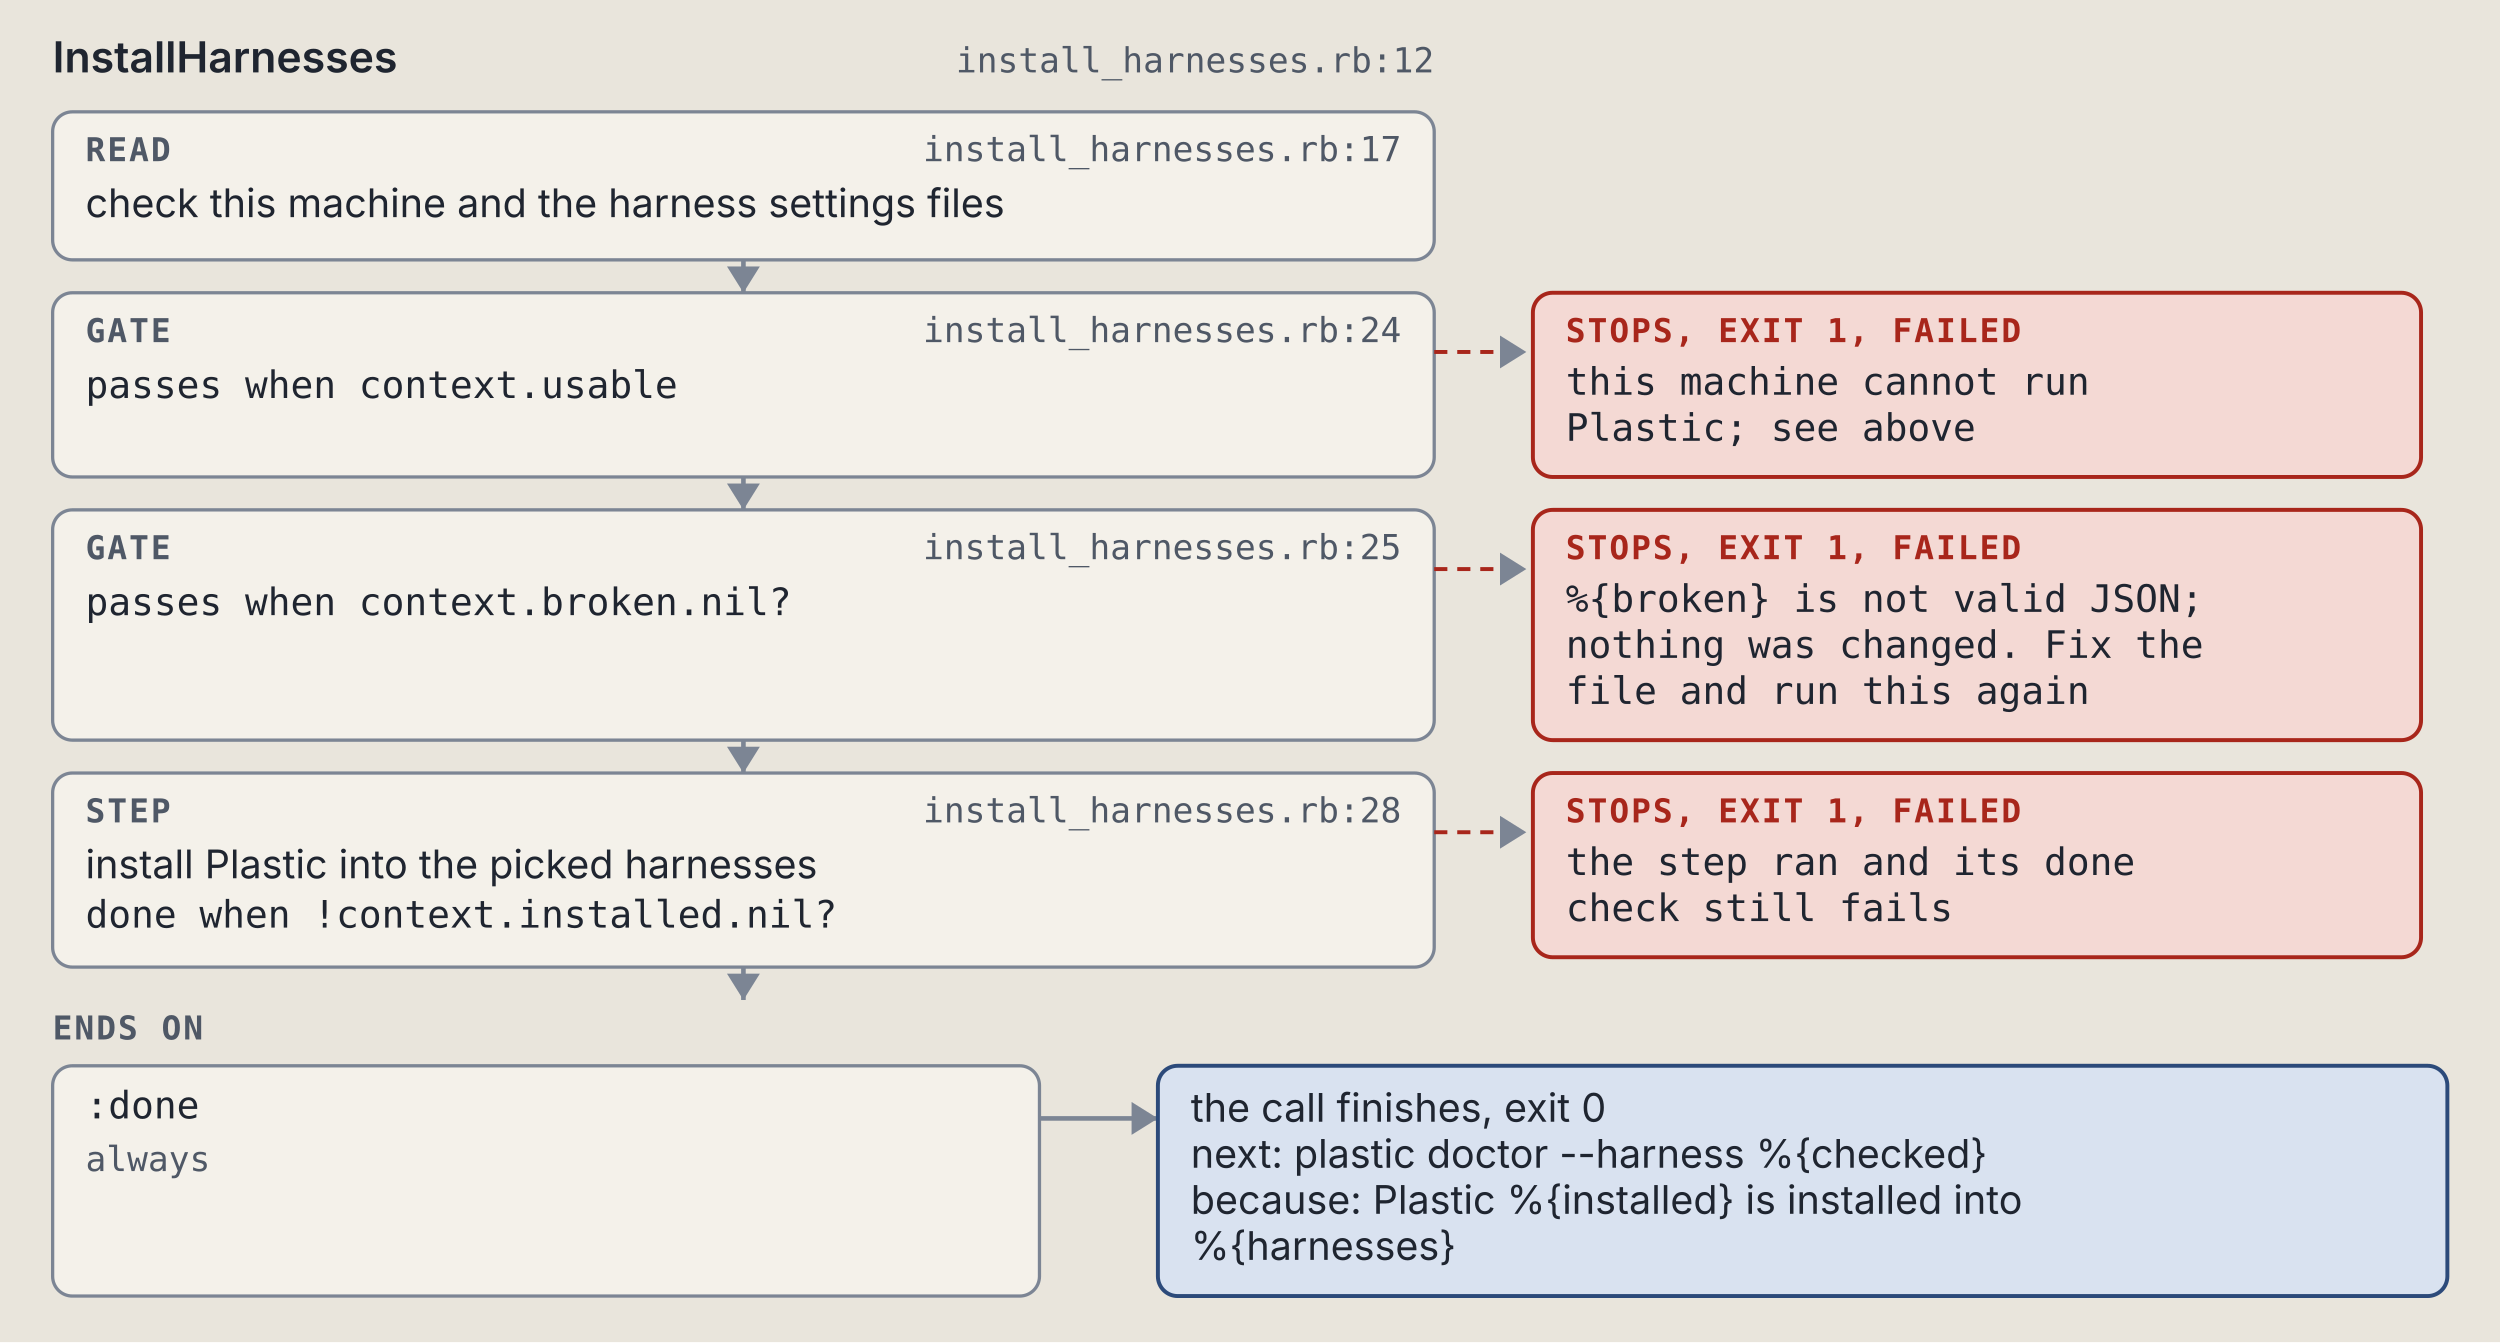
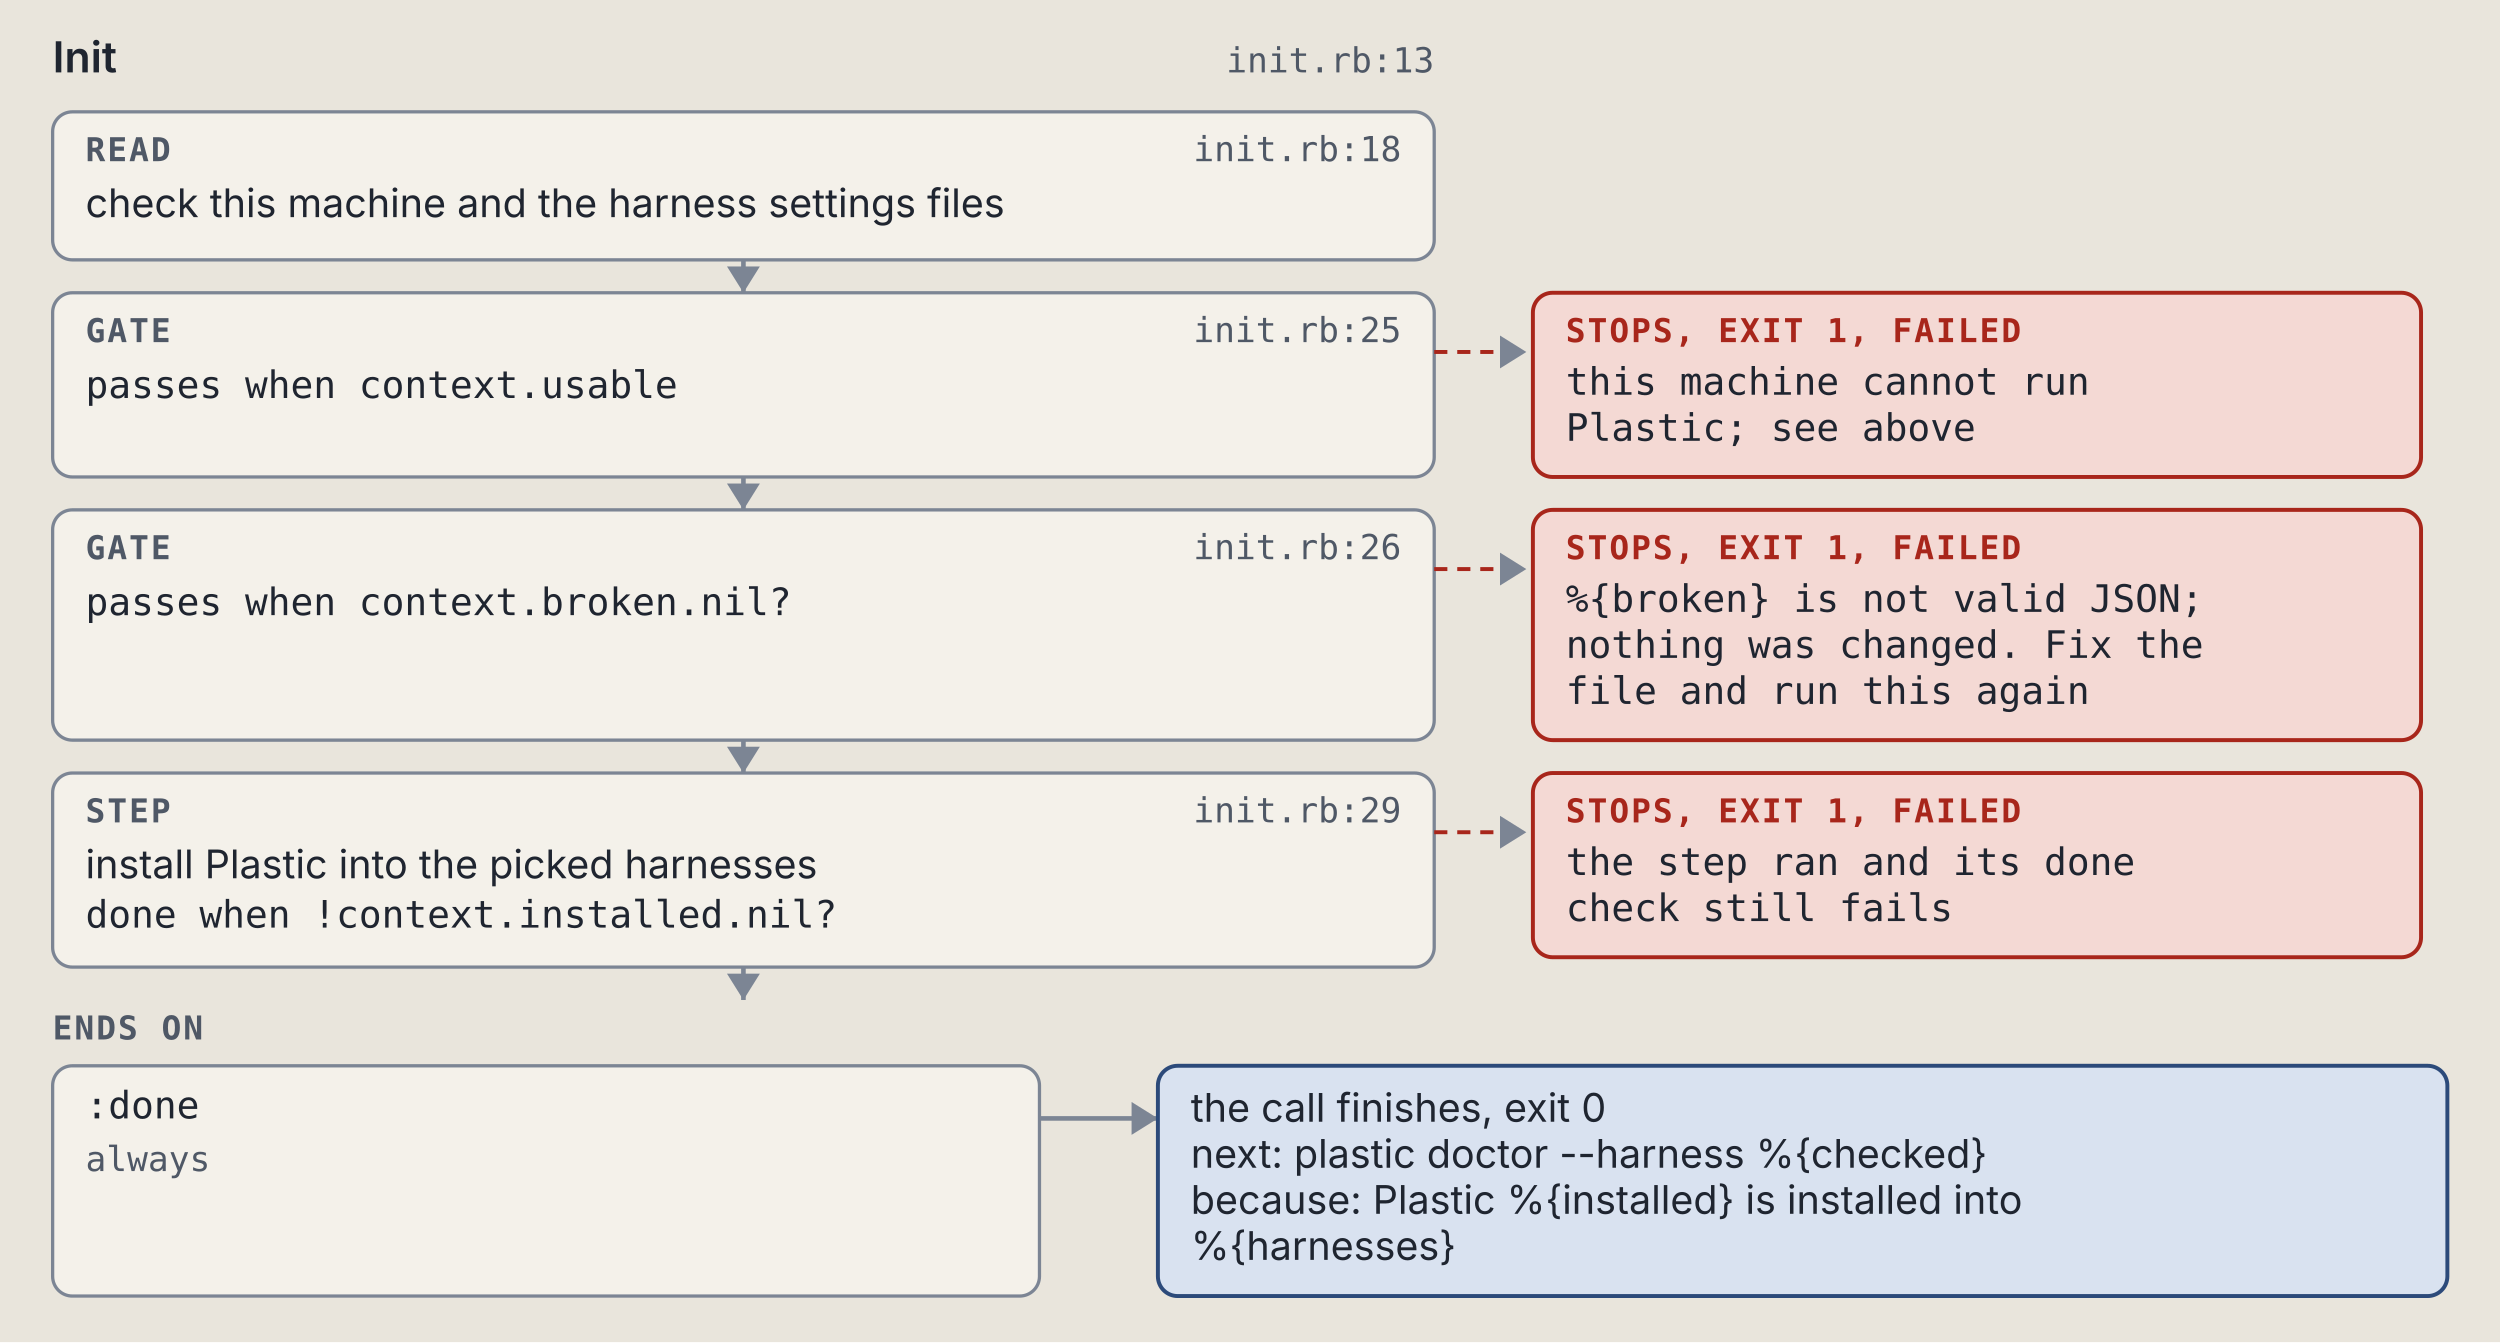
<svg xmlns="http://www.w3.org/2000/svg" viewBox="0 0 760 408" width="760" height="408" role="img" xml:space="preserve">
  <style>.ground { fill: #e9e5dc; }
.card { fill: #f4f1ea; stroke: #7c8594; stroke-width: 1; }
.lane-code { fill: #d5e8e3; stroke: #0d6b61; stroke-width: 1.5; }
.lane-agent { fill: #f1e2c7; stroke: #9a5508; stroke-width: 1.5; }
.stop-refusal { fill: #e4dcf5; stroke: #5b35b0; stroke-width: 1.2; }
.stop-failure { fill: #f4d9d4; stroke: #a8261b; stroke-width: 1.2; }
.end { fill: #d9e2f0; stroke: #2c4a7a; stroke-width: 1.2; }
.wire { fill: none; stroke: #7c8594; stroke-width: 1.4; }
.wire-read { fill: none; stroke: #7c8594; stroke-width: 1.4; stroke-dasharray: 5 3; }
.wire-refusal { fill: none; stroke: #5b35b0; stroke-width: 1.2; stroke-dasharray: 4 3; }
.wire-failure { fill: none; stroke: #a8261b; stroke-width: 1.2; stroke-dasharray: 4 3; }
.head { fill: #7c8594; }
.t { fill: #1f2530; font: 12px "IBM Plex Sans", system-ui, -apple-system, "Segoe UI", sans-serif; }
.tb { fill: #1f2530; font: 600 13px "IBM Plex Sans", system-ui, -apple-system, "Segoe UI", sans-serif; }
.tm { fill: #1f2530; font: 11.5px "IBM Plex Mono", ui-monospace, Menlo, Consolas, monospace; }
.tag { font: 600 10px "IBM Plex Mono", ui-monospace, Menlo, Consolas, monospace; letter-spacing: .06em; }
.tag-code { fill: #0d6b61; } .tag-agent { fill: #9a5508; } .tag-refusal { fill: #5b35b0; }
.tag-failure { fill: #a8261b; } .tag-end { fill: #2c4a7a; } .tag-muted { fill: #4f5866; }
.tm.tag-muted { font-size: 10.5px; }
.db { fill: #d9e2f0; stroke: #2c4a7a; stroke-width: 1.2; }
.codebox { fill: #f4f1ea; stroke: #7c8594; stroke-width: 1; }
.cx { fill: #1f2530; font: 12px "IBM Plex Mono", ui-monospace, Menlo, Consolas, monospace; white-space: pre; }
.cx-n { fill: #4f5866; font: 11px "IBM Plex Mono", ui-monospace, Menlo, Consolas, monospace; }
.cx-k { fill: #5b35b0; } .cx-s { fill: #9a5508; } .cx-y { fill: #0d6b61; }
.cx-w { fill: #2c4a7a; font-weight: 600; } .cx-t { fill: #a8261b; } .cx-c { fill: #4f5866; font-style: italic; }
.badge { fill: #2c4a7a; } .badge-t { fill: #e9e5dc; font: 600 11px "IBM Plex Mono", ui-monospace, Menlo, Consolas, monospace; }
.bracket { fill: none; stroke: #2c4a7a; stroke-width: 1.4; }
.term { fill: #16191e; stroke: #7c8594; stroke-width: 1; }
.term-t { fill: #e6e2d8; font: 12px "IBM Plex Mono", ui-monospace, Menlo, Consolas, monospace; }
.term-p { fill: #8fd18f; font: 12px "IBM Plex Mono", ui-monospace, Menlo, Consolas, monospace; }
.term-m { fill: #a3abb6; font: 12px "IBM Plex Mono", ui-monospace, Menlo, Consolas, monospace; }
.big { font: 700 36px "IBM Plex Mono", ui-monospace, Menlo, Consolas, monospace; }

@media (prefers-color-scheme: dark) {
.ground { fill: #171a1f; }
.card { fill: #20242b; stroke: #8a93a2; stroke-width: 1; }
.lane-code { fill: #173a36; stroke: #5cc4b4; stroke-width: 1.5; }
.lane-agent { fill: #3d2e17; stroke: #e5a95a; stroke-width: 1.5; }
.stop-refusal { fill: #2d2445; stroke: #b59cf2; stroke-width: 1.2; }
.stop-failure { fill: #45211e; stroke: #f2958a; stroke-width: 1.2; }
.end { fill: #1f2c42; stroke: #97b6e8; stroke-width: 1.2; }
.wire { fill: none; stroke: #8a93a2; stroke-width: 1.4; }
.wire-read { fill: none; stroke: #8a93a2; stroke-width: 1.4; stroke-dasharray: 5 3; }
.wire-refusal { fill: none; stroke: #b59cf2; stroke-width: 1.2; stroke-dasharray: 4 3; }
.wire-failure { fill: none; stroke: #f2958a; stroke-width: 1.2; stroke-dasharray: 4 3; }
.head { fill: #8a93a2; }
.t { fill: #e8e4da; font: 12px "IBM Plex Sans", system-ui, -apple-system, "Segoe UI", sans-serif; }
.tb { fill: #e8e4da; font: 600 13px "IBM Plex Sans", system-ui, -apple-system, "Segoe UI", sans-serif; }
.tm { fill: #e8e4da; font: 11.5px "IBM Plex Mono", ui-monospace, Menlo, Consolas, monospace; }
.tag { font: 600 10px "IBM Plex Mono", ui-monospace, Menlo, Consolas, monospace; letter-spacing: .06em; }
.tag-code { fill: #5cc4b4; } .tag-agent { fill: #e5a95a; } .tag-refusal { fill: #b59cf2; }
.tag-failure { fill: #f2958a; } .tag-end { fill: #97b6e8; } .tag-muted { fill: #b3b9c3; }
.tm.tag-muted { font-size: 10.5px; }
.db { fill: #1f2c42; stroke: #97b6e8; stroke-width: 1.2; }
.codebox { fill: #20242b; stroke: #8a93a2; stroke-width: 1; }
.cx { fill: #e8e4da; font: 12px "IBM Plex Mono", ui-monospace, Menlo, Consolas, monospace; white-space: pre; }
.cx-n { fill: #b3b9c3; font: 11px "IBM Plex Mono", ui-monospace, Menlo, Consolas, monospace; }
.cx-k { fill: #b59cf2; } .cx-s { fill: #e5a95a; } .cx-y { fill: #5cc4b4; }
.cx-w { fill: #97b6e8; font-weight: 600; } .cx-t { fill: #f2958a; } .cx-c { fill: #b3b9c3; font-style: italic; }
.badge { fill: #97b6e8; } .badge-t { fill: #171a1f; font: 600 11px "IBM Plex Mono", ui-monospace, Menlo, Consolas, monospace; }
.bracket { fill: none; stroke: #97b6e8; stroke-width: 1.4; }
.term { fill: #16191e; stroke: #8a93a2; stroke-width: 1; }
.term-t { fill: #e6e2d8; font: 12px "IBM Plex Mono", ui-monospace, Menlo, Consolas, monospace; }
.term-p { fill: #8fd18f; font: 12px "IBM Plex Mono", ui-monospace, Menlo, Consolas, monospace; }
.term-m { fill: #a3abb6; font: 12px "IBM Plex Mono", ui-monospace, Menlo, Consolas, monospace; }
.big { font: 700 36px "IBM Plex Mono", ui-monospace, Menlo, Consolas, monospace; }
}</style>
  <rect width="100%" height="100%" class="ground" />
-   <text x="16" y="22" class="tb" text-anchor="start">InstallHarnesses</text>
-   <text x="436" y="22" class="tm tag-muted" text-anchor="end">install_harnesses.rb:12</text>
+   <text x="16" y="22" class="tb" text-anchor="start">Init</text>
+   <text x="436" y="22" class="tm tag-muted" text-anchor="end">init.rb:13</text>
  <rect x="16" y="34" width="420" height="45" rx="6" class="card" />
  <text x="26" y="49" class="tag tag-muted" text-anchor="start">READ</text>
-   <text x="426" y="49" class="tm tag-muted" text-anchor="end">install_harnesses.rb:17</text>
+   <text x="426" y="49" class="tm tag-muted" text-anchor="end">init.rb:18</text>
  <text x="26" y="66" class="t" text-anchor="start">check this machine and the harness settings files</text>
  <path d="M 226 79 L 226 89" class="wire" />
  <path d="M 221 81 L 226 89 L 231 81 Z" class="head" />
  <rect x="16" y="89" width="420" height="56" rx="6" class="card" />
  <text x="26" y="104" class="tag tag-muted" text-anchor="start">GATE</text>
-   <text x="426" y="104" class="tm tag-muted" text-anchor="end">install_harnesses.rb:24</text>
+   <text x="426" y="104" class="tm tag-muted" text-anchor="end">init.rb:25</text>
  <text x="26" y="121" class="tm" text-anchor="start">passes when context.usable</text>
  <path d="M 436 107 L 464 107" class="wire-failure" />
  <path d="M 456 102 L 464 107 L 456 112 Z" class="head" />
  <rect x="466" y="89" width="270" height="56" rx="6" class="stop-failure" />
  <text x="476" y="104" class="tag tag-failure" text-anchor="start">STOPS, EXIT 1, FAILED</text>
  <text x="476" y="120" class="tm" text-anchor="start">this machine cannot run</text>
  <text x="476" y="134" class="tm" text-anchor="start">Plastic; see above</text>
  <path d="M 226 145 L 226 155" class="wire" />
  <path d="M 221 147 L 226 155 L 231 147 Z" class="head" />
  <rect x="16" y="155" width="420" height="70" rx="6" class="card" />
  <text x="26" y="170" class="tag tag-muted" text-anchor="start">GATE</text>
-   <text x="426" y="170" class="tm tag-muted" text-anchor="end">install_harnesses.rb:25</text>
+   <text x="426" y="170" class="tm tag-muted" text-anchor="end">init.rb:26</text>
  <text x="26" y="187" class="tm" text-anchor="start">passes when context.broken.nil?</text>
  <path d="M 436 173 L 464 173" class="wire-failure" />
  <path d="M 456 168 L 464 173 L 456 178 Z" class="head" />
  <rect x="466" y="155" width="270" height="70" rx="6" class="stop-failure" />
  <text x="476" y="170" class="tag tag-failure" text-anchor="start">STOPS, EXIT 1, FAILED</text>
  <text x="476" y="186" class="tm" text-anchor="start">%{broken} is not valid JSON;</text>
  <text x="476" y="200" class="tm" text-anchor="start">nothing was changed. Fix the</text>
  <text x="476" y="214" class="tm" text-anchor="start">file and run this again</text>
  <path d="M 226 225 L 226 235" class="wire" />
  <path d="M 221 227 L 226 235 L 231 227 Z" class="head" />
  <rect x="16" y="235" width="420" height="59" rx="6" class="card" />
  <text x="26" y="250" class="tag tag-muted" text-anchor="start">STEP</text>
-   <text x="426" y="250" class="tm tag-muted" text-anchor="end">install_harnesses.rb:28</text>
+   <text x="426" y="250" class="tm tag-muted" text-anchor="end">init.rb:29</text>
  <text x="26" y="267" class="t" text-anchor="start">install Plastic into the picked harnesses</text>
  <text x="26" y="282" class="tm" text-anchor="start">done when !context.installed.nil?</text>
  <path d="M 436 253 L 464 253" class="wire-failure" />
  <path d="M 456 248 L 464 253 L 456 258 Z" class="head" />
  <rect x="466" y="235" width="270" height="56" rx="6" class="stop-failure" />
  <text x="476" y="250" class="tag tag-failure" text-anchor="start">STOPS, EXIT 1, FAILED</text>
  <text x="476" y="266" class="tm" text-anchor="start">the step ran and its done</text>
  <text x="476" y="280" class="tm" text-anchor="start">check still fails</text>
  <path d="M 226 294 L 226 304" class="wire" />
  <path d="M 221 296 L 226 304 L 231 296 Z" class="head" />
  <text x="16" y="316" class="tag tag-muted" text-anchor="start">ENDS ON</text>
  <rect x="16" y="324" width="300" height="70" rx="6" class="card" />
  <text x="26" y="340" class="tm" text-anchor="start">:done</text>
  <text x="26" y="356" class="tm tag-muted" text-anchor="start">always</text>
  <path d="M 316 340 L 352 340" class="wire" />
  <path d="M 344 335 L 352 340 L 344 345 Z" class="head" />
  <rect x="352" y="324" width="392" height="70" rx="6" class="end" />
  <text x="362" y="341" class="t" text-anchor="start">the call finishes, exit 0</text>
  <text x="362" y="355" class="t" text-anchor="start">next: plastic doctor --harness %{checked}</text>
  <text x="362" y="369" class="t" text-anchor="start">because: Plastic %{installed} is installed into</text>
  <text x="362" y="383" class="t" text-anchor="start">%{harnesses}</text>
</svg>
